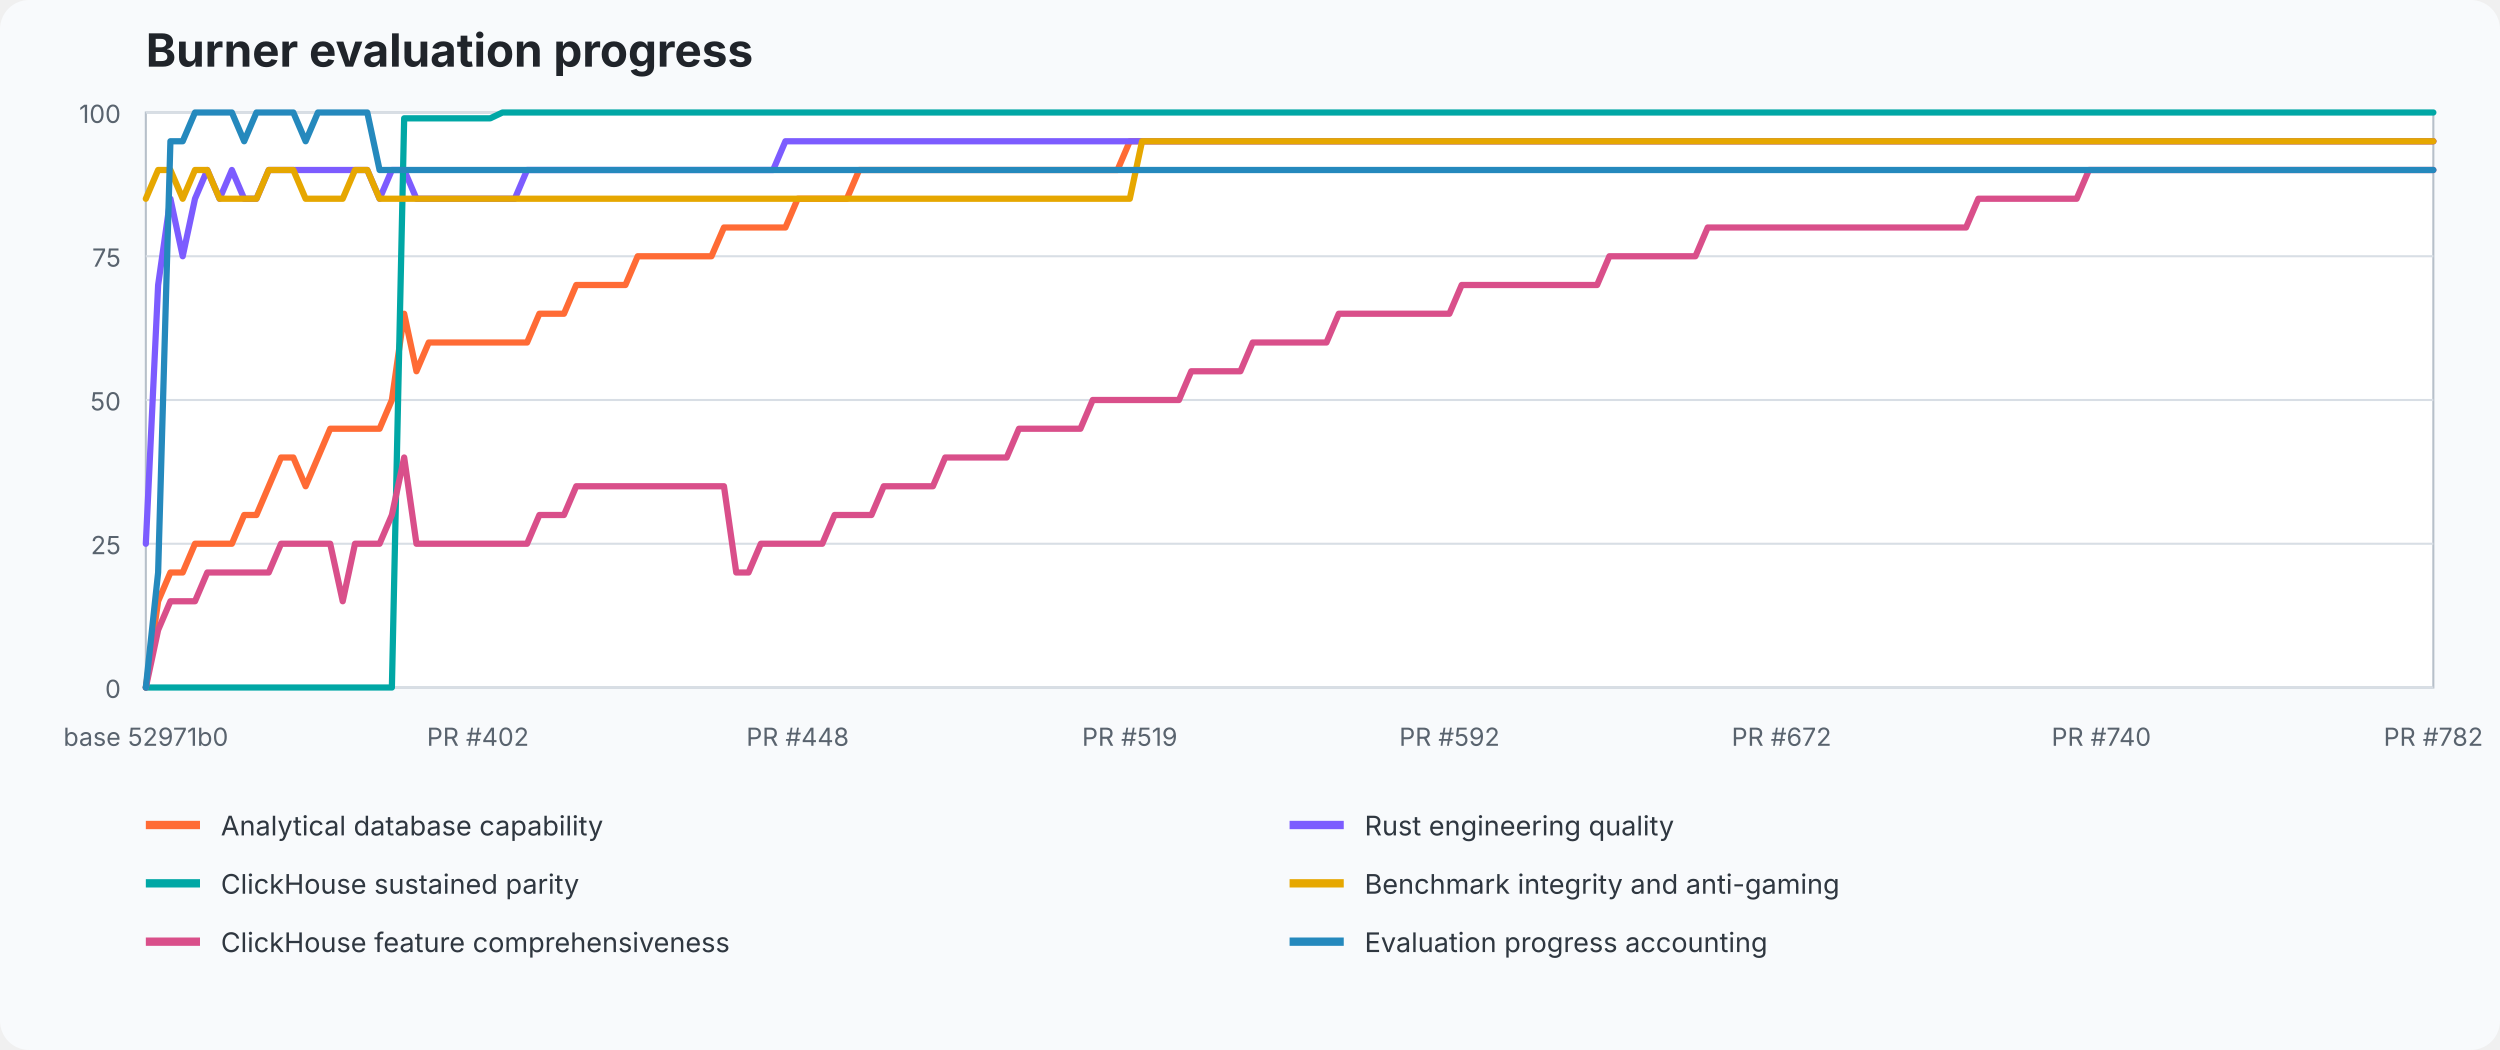
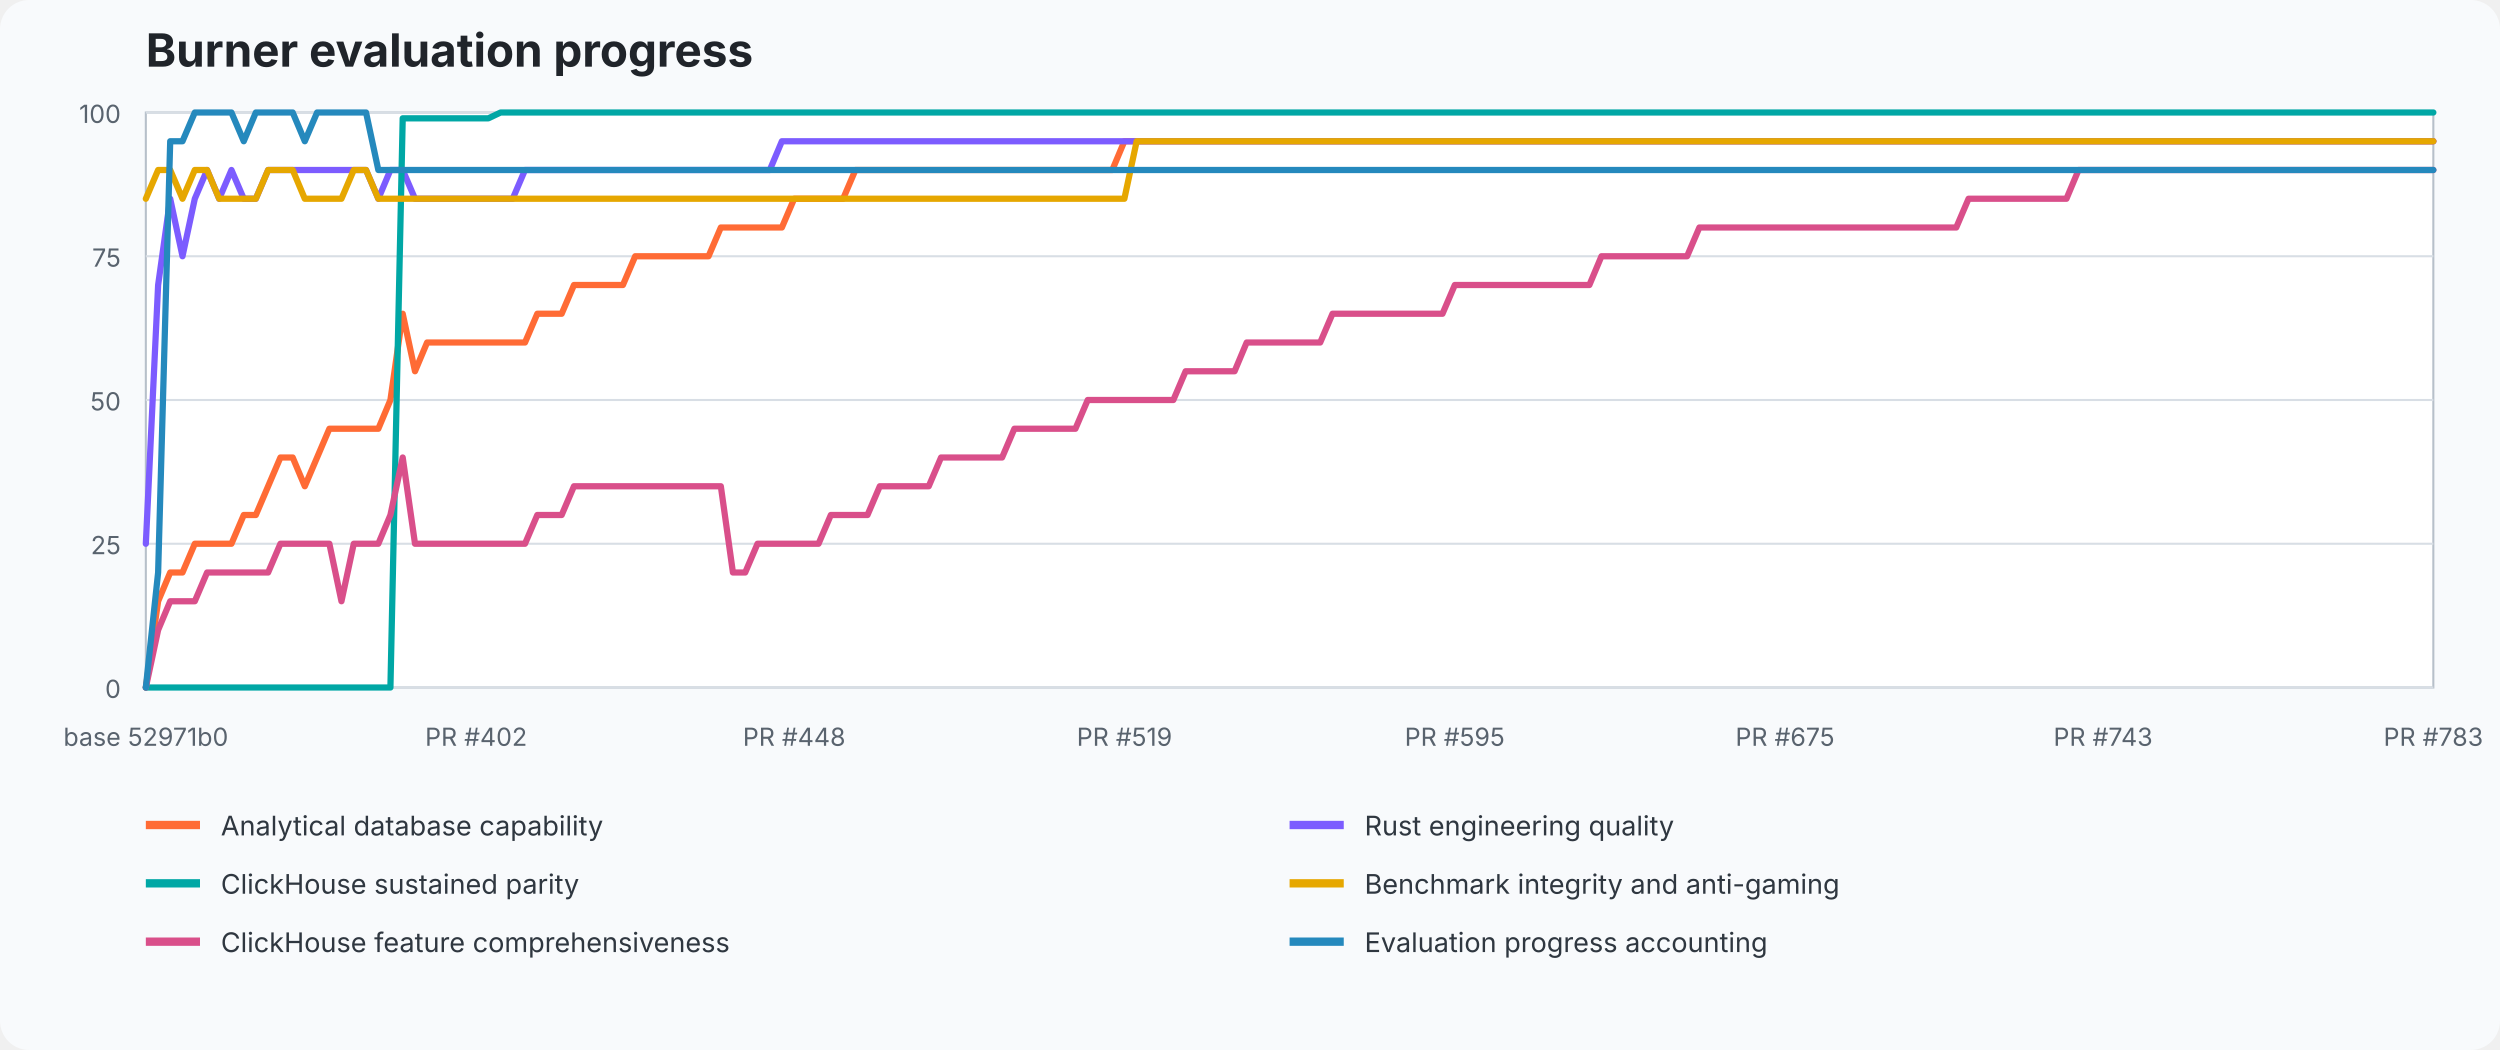
<svg xmlns="http://www.w3.org/2000/svg" width="1200" height="504" viewBox="0 0 1200 504" role="img" aria-labelledby="title desc">
  <style>text{font-family:ui-sans-serif,system-ui,-apple-system,BlinkMacSystemFont,"Segoe UI",sans-serif}.title{font-size:22px;font-weight:700;fill:#20242a}.axis{font-size:12px;fill:#59636e}.legend{font-size:13px;fill:#2f3740}.grid{stroke:#d8dee5;stroke-width:1}.plot{fill:#fff;stroke:#b7c0ca}</style>
  <rect width="100%" height="100%" fill="#f8fafc" rx="14" />
  <text x="70" y="32" class="title">Burner evaluation progress</text>
  <rect x="70" y="54" width="1098" height="276" class="plot" />
  <line x1="70" y1="330" x2="1168" y2="330" class="grid" />
  <text x="58" y="335" text-anchor="end" class="axis">0</text>
  <line x1="70" y1="261" x2="1168" y2="261" class="grid" />
  <text x="58" y="266" text-anchor="end" class="axis">25</text>
  <line x1="70" y1="192" x2="1168" y2="192" class="grid" />
  <text x="58" y="197" text-anchor="end" class="axis">50</text>
  <line x1="70" y1="123" x2="1168" y2="123" class="grid" />
  <text x="58" y="128" text-anchor="end" class="axis">75</text>
  <line x1="70" y1="54" x2="1168" y2="54" class="grid" />
  <text x="58" y="59" text-anchor="end" class="axis">100</text>
-   <polyline points="70.0,330.0 75.9,288.6 81.8,274.8 87.7,274.8 93.6,261.0 99.5,261.0 105.4,261.0 111.3,261.0 117.2,247.2 123.1,247.2 129.0,233.4 134.9,219.6 140.8,219.6 146.7,233.4 152.6,219.6 158.5,205.8 164.5,205.8 170.4,205.8 176.3,205.8 182.2,205.8 188.1,192.0 194.0,150.6 199.9,178.2 205.8,164.4 211.7,164.4 217.6,164.4 223.5,164.4 229.4,164.4 235.3,164.4 241.2,164.4 247.1,164.4 253.0,164.4 258.9,150.6 264.8,150.6 270.7,150.6 276.6,136.8 282.5,136.8 288.4,136.8 294.3,136.8 300.2,136.8 306.1,123.0 312.0,123.0 317.9,123.0 323.8,123.0 329.7,123.0 335.6,123.0 341.5,123.0 347.5,109.2 353.4,109.2 359.3,109.2 365.2,109.2 371.1,109.2 377.0,109.2 382.9,95.4 388.8,95.4 394.7,95.4 400.6,95.4 406.5,95.4 412.4,81.6 418.3,81.6 424.2,81.6 430.1,81.6 436.0,81.6 441.9,81.6 447.8,81.6 453.7,81.6 459.6,81.6 465.5,81.6 471.4,81.6 477.3,81.6 483.2,81.6 489.1,81.6 495.0,81.6 500.9,81.6 506.8,81.6 512.7,81.6 518.6,81.6 524.5,81.6 530.5,81.6 536.4,81.6 542.3,67.8 548.2,67.8 554.1,67.8 560.0,67.8 565.9,67.8 571.8,67.8 577.7,67.8 583.6,67.8 589.5,67.8 595.4,67.8 601.3,67.8 607.2,67.8 613.1,67.8 619.0,67.8 624.9,67.8 630.8,67.8 636.7,67.8 642.6,67.8 648.5,67.8 654.4,67.8 660.3,67.8 666.2,67.8 672.1,67.8 678.0,67.8 683.9,67.8 689.8,67.8 695.7,67.8 701.6,67.8 707.5,67.8 713.5,67.8 719.4,67.8 725.3,67.8 731.2,67.8 737.1,67.8 743.0,67.8 748.9,67.8 754.8,67.8 760.7,67.8 766.6,67.8 772.5,67.8 778.4,67.8 784.3,67.8 790.2,67.8 796.1,67.8 802.0,67.8 807.9,67.8 813.8,67.8 819.7,67.8 825.6,67.8 831.5,67.8 837.4,67.8 843.3,67.8 849.2,67.8 855.1,67.8 861.0,67.8 866.9,67.8 872.8,67.8 878.7,67.8 884.6,67.8 890.5,67.8 896.5,67.8 902.4,67.8 908.3,67.8 914.2,67.8 920.1,67.8 926.0,67.8 931.9,67.8 937.8,67.8 943.7,67.8 949.6,67.8 955.5,67.8 961.4,67.8 967.3,67.8 973.2,67.8 979.1,67.8 985.0,67.8 990.9,67.8 996.8,67.8 1002.7,67.8 1008.6,67.8 1014.5,67.8 1020.4,67.8 1026.3,67.8 1032.2,67.8 1038.1,67.8 1044.0,67.8 1049.9,67.8 1055.8,67.8 1061.7,67.8 1067.6,67.8 1073.5,67.8 1079.5,67.8 1085.4,67.8 1091.3,67.8 1097.2,67.8 1103.1,67.8 1109.0,67.8 1114.9,67.8 1120.8,67.8 1126.7,67.8 1132.6,67.8 1138.5,67.8 1144.4,67.8 1150.3,67.8 1156.2,67.8 1162.1,67.8 1168.0,67.8" fill="none" stroke="#ff6b35" stroke-width="3" stroke-linejoin="round" stroke-linecap="round" />
-   <polyline points="70.0,261.0 75.9,136.8 81.8,95.4 87.7,123.0 93.6,95.4 99.5,81.6 105.4,95.4 111.3,81.6 117.2,95.4 123.1,95.4 129.0,81.6 134.9,81.6 140.8,81.6 146.7,81.6 152.6,81.6 158.5,81.6 164.5,81.6 170.4,81.6 176.3,81.6 182.2,95.4 188.1,81.6 194.0,81.6 199.9,95.4 205.8,95.4 211.7,95.4 217.6,95.4 223.5,95.4 229.4,95.4 235.3,95.4 241.2,95.4 247.1,95.4 253.0,81.6 258.9,81.6 264.8,81.6 270.7,81.6 276.6,81.6 282.5,81.6 288.4,81.6 294.3,81.6 300.2,81.6 306.1,81.6 312.0,81.6 317.9,81.6 323.8,81.6 329.7,81.6 335.6,81.6 341.5,81.6 347.5,81.6 353.4,81.6 359.3,81.6 365.2,81.6 371.1,81.6 377.0,67.8 382.9,67.8 388.8,67.8 394.7,67.8 400.6,67.8 406.5,67.8 412.4,67.8 418.3,67.8 424.2,67.8 430.1,67.8 436.0,67.8 441.9,67.8 447.8,67.8 453.7,67.8 459.6,67.8 465.5,67.8 471.4,67.8 477.3,67.8 483.2,67.8 489.1,67.8 495.0,67.8 500.9,67.8 506.8,67.8 512.7,67.8 518.6,67.8 524.5,67.8 530.5,67.8 536.4,67.8 542.3,67.8 548.2,67.8 554.1,67.8 560.0,67.8 565.9,67.8 571.8,67.8 577.7,67.8 583.6,67.8 589.5,67.8 595.4,67.8 601.3,67.8 607.2,67.8 613.1,67.8 619.0,67.8 624.9,67.8 630.8,67.8 636.7,67.8 642.6,67.8 648.5,67.8 654.4,67.8 660.3,67.8 666.2,67.8 672.1,67.8 678.0,67.8 683.9,67.8 689.8,67.8 695.7,67.8 701.6,67.8 707.5,67.8 713.5,67.8 719.4,67.8 725.3,67.8 731.2,67.8 737.1,67.8 743.0,67.8 748.9,67.8 754.8,67.8 760.7,67.8 766.6,67.8 772.5,67.8 778.4,67.8 784.3,67.8 790.2,67.8 796.1,67.8 802.0,67.8 807.9,67.8 813.8,67.8 819.7,67.8 825.6,67.8 831.5,67.8 837.4,67.8 843.3,67.8 849.2,67.8 855.1,67.8 861.0,67.8 866.9,67.8 872.8,67.8 878.7,67.8 884.6,67.8 890.5,67.8 896.5,67.8 902.4,67.8 908.3,67.8 914.2,67.8 920.1,67.8 926.0,67.8 931.9,67.8 937.8,67.8 943.7,67.8 949.6,67.8 955.5,67.8 961.4,67.8 967.3,67.8 973.2,67.8 979.1,67.8 985.0,67.8 990.9,67.8 996.8,67.8 1002.7,67.8 1008.6,67.8 1014.5,67.8 1020.4,67.8 1026.3,67.8 1032.2,67.8 1038.1,67.8 1044.0,67.8 1049.9,67.8 1055.8,67.8 1061.7,67.8 1067.6,67.8 1073.5,67.8 1079.5,67.8 1085.4,67.8 1091.3,67.8 1097.2,67.8 1103.1,67.8 1109.0,67.8 1114.9,67.8 1120.8,67.8 1126.7,67.8 1132.6,67.8 1138.5,67.8 1144.4,67.8 1150.3,67.8 1156.2,67.8 1162.1,67.8 1168.0,67.8" fill="none" stroke="#7c5cff" stroke-width="3" stroke-linejoin="round" stroke-linecap="round" />
-   <polyline points="70.0,330.0 75.9,330.0 81.8,330.0 87.7,330.0 93.6,330.0 99.5,330.0 105.4,330.0 111.3,330.0 117.2,330.0 123.1,330.0 129.0,330.0 134.9,330.0 140.8,330.0 146.7,330.0 152.6,330.0 158.5,330.0 164.5,330.0 170.4,330.0 176.3,330.0 182.2,330.0 188.1,330.0 194.0,56.8 199.9,56.8 205.8,56.8 211.7,56.8 217.6,56.8 223.5,56.8 229.4,56.8 235.3,56.8 241.2,54.0 247.1,54.0 253.0,54.0 258.9,54.0 264.8,54.0 270.7,54.0 276.6,54.0 282.5,54.0 288.4,54.0 294.3,54.0 300.2,54.0 306.1,54.0 312.0,54.0 317.9,54.0 323.8,54.0 329.7,54.0 335.6,54.0 341.5,54.0 347.5,54.0 353.4,54.0 359.3,54.0 365.2,54.0 371.1,54.0 377.0,54.0 382.9,54.0 388.8,54.0 394.7,54.0 400.6,54.0 406.5,54.0 412.4,54.0 418.3,54.0 424.2,54.0 430.1,54.0 436.0,54.0 441.9,54.0 447.8,54.0 453.7,54.0 459.6,54.0 465.5,54.0 471.4,54.0 477.3,54.0 483.2,54.0 489.1,54.0 495.0,54.0 500.9,54.0 506.8,54.0 512.7,54.0 518.6,54.0 524.5,54.0 530.5,54.0 536.4,54.0 542.3,54.0 548.2,54.0 554.1,54.0 560.0,54.0 565.9,54.0 571.8,54.0 577.7,54.0 583.6,54.0 589.5,54.0 595.4,54.0 601.3,54.0 607.2,54.0 613.1,54.0 619.0,54.0 624.9,54.0 630.8,54.0 636.7,54.0 642.6,54.0 648.5,54.0 654.4,54.0 660.3,54.0 666.2,54.0 672.1,54.0 678.0,54.0 683.9,54.0 689.8,54.0 695.7,54.0 701.6,54.0 707.5,54.0 713.5,54.0 719.4,54.0 725.3,54.0 731.2,54.0 737.1,54.0 743.0,54.0 748.9,54.0 754.8,54.0 760.7,54.0 766.6,54.0 772.5,54.0 778.4,54.0 784.3,54.0 790.2,54.0 796.1,54.0 802.0,54.0 807.9,54.0 813.8,54.0 819.7,54.0 825.6,54.0 831.5,54.0 837.4,54.0 843.3,54.0 849.2,54.0 855.1,54.0 861.0,54.0 866.9,54.0 872.8,54.0 878.7,54.0 884.6,54.0 890.5,54.0 896.5,54.0 902.4,54.0 908.3,54.0 914.2,54.0 920.1,54.0 926.0,54.0 931.9,54.0 937.8,54.0 943.7,54.0 949.6,54.0 955.5,54.0 961.4,54.0 967.3,54.0 973.2,54.0 979.1,54.0 985.0,54.0 990.9,54.0 996.8,54.0 1002.7,54.0 1008.6,54.0 1014.5,54.0 1020.4,54.0 1026.3,54.0 1032.2,54.0 1038.1,54.0 1044.0,54.0 1049.9,54.0 1055.8,54.0 1061.7,54.0 1067.6,54.0 1073.5,54.0 1079.5,54.0 1085.4,54.0 1091.3,54.0 1097.2,54.0 1103.1,54.0 1109.0,54.0 1114.9,54.0 1120.8,54.0 1126.7,54.0 1132.6,54.0 1138.5,54.0 1144.4,54.0 1150.3,54.0 1156.2,54.0 1162.1,54.0 1168.0,54.0" fill="none" stroke="#00a7a5" stroke-width="3" stroke-linejoin="round" stroke-linecap="round" />
-   <polyline points="70.0,95.4 75.9,81.6 81.8,81.6 87.7,95.4 93.6,81.6 99.5,81.6 105.4,95.4 111.3,95.4 117.2,95.4 123.1,95.4 129.0,81.6 134.9,81.6 140.8,81.6 146.7,95.4 152.6,95.4 158.5,95.4 164.5,95.4 170.4,81.6 176.3,81.6 182.2,95.4 188.1,95.4 194.0,95.4 199.9,95.4 205.8,95.4 211.7,95.4 217.6,95.4 223.5,95.4 229.4,95.4 235.3,95.4 241.2,95.4 247.1,95.4 253.0,95.4 258.9,95.4 264.8,95.4 270.7,95.4 276.6,95.4 282.5,95.4 288.4,95.4 294.3,95.4 300.2,95.4 306.1,95.4 312.0,95.4 317.9,95.4 323.8,95.4 329.7,95.4 335.6,95.4 341.5,95.4 347.5,95.4 353.4,95.4 359.3,95.4 365.2,95.4 371.1,95.4 377.0,95.4 382.9,95.4 388.8,95.4 394.7,95.4 400.6,95.4 406.5,95.4 412.4,95.4 418.3,95.4 424.2,95.4 430.1,95.4 436.0,95.4 441.9,95.4 447.8,95.4 453.7,95.4 459.6,95.4 465.5,95.4 471.4,95.4 477.3,95.4 483.2,95.4 489.1,95.4 495.0,95.4 500.9,95.4 506.8,95.4 512.7,95.4 518.6,95.4 524.5,95.4 530.5,95.4 536.4,95.4 542.3,95.4 548.2,67.8 554.1,67.8 560.0,67.8 565.9,67.8 571.8,67.8 577.7,67.8 583.6,67.8 589.5,67.8 595.4,67.8 601.3,67.8 607.2,67.8 613.1,67.8 619.0,67.8 624.9,67.8 630.8,67.8 636.7,67.8 642.6,67.8 648.5,67.8 654.4,67.8 660.3,67.8 666.2,67.8 672.1,67.8 678.0,67.8 683.9,67.8 689.8,67.8 695.7,67.8 701.6,67.8 707.5,67.8 713.5,67.8 719.4,67.8 725.3,67.8 731.2,67.8 737.1,67.8 743.0,67.8 748.9,67.8 754.8,67.8 760.7,67.8 766.6,67.8 772.5,67.8 778.4,67.8 784.3,67.8 790.2,67.8 796.1,67.8 802.0,67.8 807.9,67.8 813.8,67.8 819.7,67.8 825.6,67.8 831.5,67.8 837.4,67.8 843.3,67.8 849.2,67.8 855.1,67.8 861.0,67.8 866.9,67.8 872.8,67.8 878.7,67.8 884.6,67.8 890.5,67.8 896.5,67.8 902.4,67.8 908.3,67.8 914.2,67.8 920.1,67.8 926.0,67.8 931.9,67.8 937.8,67.8 943.7,67.8 949.6,67.8 955.5,67.8 961.4,67.8 967.3,67.8 973.2,67.8 979.1,67.8 985.0,67.8 990.9,67.8 996.8,67.8 1002.7,67.8 1008.6,67.8 1014.5,67.8 1020.4,67.8 1026.3,67.8 1032.2,67.8 1038.1,67.8 1044.0,67.8 1049.9,67.8 1055.8,67.8 1061.7,67.8 1067.6,67.8 1073.5,67.8 1079.5,67.8 1085.4,67.8 1091.3,67.8 1097.2,67.8 1103.1,67.8 1109.0,67.8 1114.9,67.8 1120.8,67.8 1126.7,67.8 1132.6,67.8 1138.5,67.8 1144.4,67.8 1150.3,67.8 1156.2,67.8 1162.1,67.8 1168.0,67.8" fill="none" stroke="#e6a700" stroke-width="3" stroke-linejoin="round" stroke-linecap="round" />
-   <polyline points="70.0,330.0 75.9,302.4 81.8,288.6 87.7,288.6 93.6,288.6 99.5,274.8 105.4,274.8 111.3,274.8 117.2,274.8 123.1,274.8 129.0,274.8 134.9,261.0 140.8,261.0 146.7,261.0 152.6,261.0 158.5,261.0 164.5,288.6 170.4,261.0 176.3,261.0 182.2,261.0 188.1,247.2 194.0,219.6 199.9,261.0 205.8,261.0 211.7,261.0 217.6,261.0 223.5,261.0 229.4,261.0 235.3,261.0 241.2,261.0 247.1,261.0 253.0,261.0 258.9,247.2 264.8,247.2 270.7,247.2 276.6,233.4 282.5,233.4 288.4,233.4 294.3,233.4 300.2,233.4 306.1,233.4 312.0,233.4 317.9,233.4 323.8,233.4 329.7,233.4 335.6,233.4 341.5,233.4 347.5,233.4 353.4,274.8 359.3,274.8 365.2,261.0 371.1,261.0 377.0,261.0 382.9,261.0 388.8,261.0 394.7,261.0 400.6,247.2 406.5,247.2 412.4,247.2 418.3,247.2 424.2,233.4 430.1,233.4 436.0,233.4 441.9,233.4 447.8,233.4 453.7,219.6 459.6,219.6 465.5,219.6 471.4,219.6 477.3,219.6 483.2,219.6 489.1,205.8 495.0,205.8 500.9,205.8 506.8,205.8 512.7,205.8 518.6,205.8 524.5,192.0 530.5,192.0 536.4,192.0 542.3,192.0 548.2,192.0 554.1,192.0 560.0,192.0 565.9,192.0 571.8,178.2 577.7,178.2 583.6,178.2 589.5,178.2 595.4,178.2 601.3,164.4 607.2,164.4 613.1,164.4 619.0,164.4 624.9,164.4 630.8,164.4 636.7,164.4 642.6,150.6 648.5,150.6 654.4,150.6 660.3,150.6 666.2,150.6 672.1,150.6 678.0,150.6 683.9,150.6 689.8,150.6 695.7,150.6 701.6,136.8 707.5,136.8 713.5,136.8 719.4,136.8 725.3,136.8 731.2,136.8 737.1,136.8 743.0,136.8 748.9,136.8 754.8,136.8 760.7,136.8 766.6,136.8 772.5,123.0 778.4,123.0 784.3,123.0 790.2,123.0 796.1,123.0 802.0,123.0 807.9,123.0 813.8,123.0 819.7,109.2 825.6,109.2 831.5,109.2 837.4,109.2 843.3,109.2 849.2,109.2 855.1,109.2 861.0,109.2 866.9,109.2 872.8,109.2 878.7,109.2 884.6,109.2 890.5,109.2 896.5,109.2 902.4,109.2 908.3,109.2 914.2,109.2 920.1,109.2 926.0,109.2 931.9,109.2 937.8,109.2 943.7,109.2 949.6,95.4 955.5,95.4 961.4,95.4 967.3,95.4 973.2,95.4 979.1,95.4 985.0,95.4 990.9,95.4 996.8,95.4 1002.7,81.6 1008.6,81.6 1014.5,81.6 1020.4,81.6 1026.3,81.6 1032.2,81.6 1038.1,81.6 1044.0,81.6 1049.9,81.6 1055.8,81.6 1061.7,81.6 1067.6,81.6 1073.5,81.6 1079.5,81.6 1085.4,81.6 1091.3,81.6 1097.2,81.6 1103.1,81.6 1109.0,81.6 1114.9,81.6 1120.8,81.6 1126.7,81.6 1132.6,81.6 1138.5,81.6 1144.4,81.6 1150.3,81.6 1156.2,81.6 1162.1,81.6 1168.0,81.6" fill="none" stroke="#d94f8a" stroke-width="3" stroke-linejoin="round" stroke-linecap="round" />
-   <polyline points="70.0,330.0 75.9,274.8 81.8,67.8 87.7,67.8 93.6,54.0 99.5,54.0 105.4,54.0 111.3,54.0 117.2,67.8 123.1,54.0 129.0,54.0 134.9,54.0 140.8,54.0 146.7,67.8 152.6,54.0 158.5,54.0 164.5,54.0 170.4,54.0 176.3,54.0 182.2,81.6 188.1,81.6 194.0,81.6 199.9,81.6 205.8,81.6 211.7,81.6 217.6,81.6 223.5,81.6 229.4,81.6 235.3,81.6 241.2,81.6 247.1,81.6 253.0,81.6 258.9,81.6 264.8,81.6 270.7,81.6 276.6,81.6 282.5,81.6 288.4,81.6 294.3,81.6 300.2,81.6 306.1,81.6 312.0,81.6 317.9,81.6 323.8,81.6 329.7,81.6 335.6,81.6 341.5,81.6 347.5,81.6 353.4,81.6 359.3,81.6 365.2,81.6 371.1,81.6 377.0,81.6 382.9,81.6 388.8,81.6 394.7,81.6 400.6,81.6 406.5,81.6 412.4,81.6 418.3,81.6 424.2,81.6 430.1,81.6 436.0,81.6 441.9,81.6 447.8,81.6 453.7,81.6 459.6,81.6 465.5,81.6 471.4,81.6 477.3,81.6 483.2,81.6 489.1,81.6 495.0,81.6 500.9,81.6 506.8,81.6 512.7,81.6 518.6,81.6 524.5,81.6 530.5,81.6 536.4,81.6 542.3,81.6 548.2,81.6 554.1,81.6 560.0,81.6 565.9,81.6 571.8,81.6 577.7,81.6 583.6,81.6 589.5,81.6 595.4,81.6 601.3,81.6 607.2,81.6 613.1,81.6 619.0,81.6 624.9,81.6 630.8,81.6 636.7,81.6 642.6,81.6 648.5,81.6 654.4,81.6 660.3,81.6 666.2,81.6 672.1,81.6 678.0,81.6 683.9,81.6 689.8,81.6 695.7,81.6 701.6,81.6 707.5,81.6 713.5,81.6 719.4,81.6 725.3,81.6 731.2,81.6 737.1,81.6 743.0,81.6 748.9,81.6 754.8,81.6 760.7,81.6 766.6,81.6 772.5,81.6 778.4,81.6 784.3,81.6 790.2,81.6 796.1,81.6 802.0,81.6 807.9,81.6 813.8,81.6 819.7,81.6 825.6,81.6 831.5,81.6 837.4,81.6 843.3,81.6 849.2,81.6 855.1,81.6 861.0,81.6 866.9,81.6 872.8,81.6 878.7,81.6 884.6,81.6 890.5,81.6 896.5,81.6 902.4,81.6 908.3,81.6 914.2,81.6 920.1,81.6 926.0,81.6 931.9,81.6 937.8,81.6 943.7,81.6 949.6,81.6 955.5,81.6 961.4,81.6 967.3,81.6 973.2,81.6 979.1,81.6 985.0,81.6 990.9,81.6 996.8,81.6 1002.7,81.6 1008.6,81.6 1014.5,81.6 1020.4,81.6 1026.3,81.6 1032.2,81.6 1038.1,81.6 1044.0,81.6 1049.9,81.6 1055.8,81.6 1061.7,81.6 1067.6,81.6 1073.5,81.6 1079.5,81.6 1085.4,81.6 1091.3,81.6 1097.2,81.6 1103.1,81.6 1109.0,81.6 1114.9,81.6 1120.8,81.6 1126.7,81.6 1132.6,81.6 1138.5,81.6 1144.4,81.6 1150.3,81.6 1156.2,81.6 1162.1,81.6 1168.0,81.6" fill="none" stroke="#2589bd" stroke-width="3" stroke-linejoin="round" stroke-linecap="round" />
+   <polyline points="70.0,330.0 75.9,288.6 81.7,274.8 87.6,274.8 93.5,261.0 99.4,261.0 105.2,261.0 111.1,261.0 117.0,247.2 122.8,247.2 128.7,233.4 134.6,219.6 140.5,219.6 146.3,233.4 152.2,219.6 158.1,205.8 163.9,205.8 169.8,205.8 175.7,205.8 181.6,205.8 187.4,192.0 193.3,150.6 199.2,178.2 205.0,164.4 210.9,164.4 216.8,164.4 222.7,164.4 228.5,164.4 234.4,164.4 240.3,164.4 246.1,164.4 252.0,164.4 257.9,150.6 263.8,150.6 269.6,150.6 275.5,136.8 281.4,136.8 287.3,136.8 293.1,136.8 299.0,136.8 304.9,123.0 310.7,123.0 316.6,123.0 322.5,123.0 328.4,123.0 334.2,123.0 340.1,123.0 346.0,109.2 351.8,109.2 357.7,109.2 363.6,109.2 369.5,109.2 375.3,109.2 381.2,95.4 387.1,95.4 392.9,95.4 398.8,95.4 404.7,95.4 410.6,81.6 416.4,81.6 422.3,81.6 428.2,81.6 434.0,81.6 439.9,81.6 445.8,81.6 451.7,81.6 457.5,81.6 463.4,81.6 469.3,81.6 475.1,81.6 481.0,81.6 486.9,81.6 492.8,81.6 498.6,81.6 504.5,81.6 510.4,81.6 516.2,81.6 522.1,81.6 528.0,81.6 533.9,81.6 539.7,67.8 545.6,67.8 551.5,67.8 557.3,67.8 563.2,67.8 569.1,67.8 575.0,67.8 580.8,67.8 586.7,67.8 592.6,67.8 598.4,67.8 604.3,67.8 610.2,67.8 616.1,67.8 621.9,67.8 627.8,67.8 633.7,67.8 639.6,67.8 645.4,67.8 651.3,67.8 657.2,67.8 663.0,67.8 668.9,67.8 674.8,67.8 680.7,67.8 686.5,67.8 692.4,67.8 698.3,67.8 704.1,67.8 710.0,67.8 715.9,67.8 721.8,67.8 727.6,67.8 733.5,67.8 739.4,67.8 745.2,67.8 751.1,67.8 757.0,67.8 762.9,67.8 768.7,67.8 774.6,67.8 780.5,67.8 786.3,67.8 792.2,67.8 798.1,67.8 804.0,67.8 809.8,67.8 815.7,67.8 821.6,67.8 827.4,67.8 833.3,67.8 839.2,67.8 845.1,67.8 850.9,67.8 856.8,67.8 862.7,67.8 868.5,67.8 874.4,67.8 880.3,67.8 886.2,67.8 892.0,67.8 897.9,67.8 903.8,67.8 909.6,67.8 915.5,67.8 921.4,67.8 927.3,67.8 933.1,67.8 939.0,67.8 944.9,67.8 950.7,67.8 956.6,67.8 962.5,67.8 968.4,67.8 974.2,67.8 980.1,67.8 986.0,67.8 991.9,67.8 997.7,67.8 1003.6,67.8 1009.5,67.8 1015.3,67.8 1021.2,67.8 1027.1,67.8 1033.0,67.8 1038.8,67.8 1044.7,67.8 1050.6,67.8 1056.4,67.8 1062.3,67.8 1068.2,67.8 1074.1,67.8 1079.9,67.8 1085.8,67.8 1091.7,67.8 1097.5,67.8 1103.4,67.8 1109.3,67.8 1115.2,67.8 1121.0,67.8 1126.9,67.8 1132.8,67.8 1138.6,67.8 1144.5,67.8 1150.4,67.8 1156.3,67.8 1162.1,67.8 1168.0,67.8" fill="none" stroke="#ff6b35" stroke-width="3" stroke-linejoin="round" stroke-linecap="round" />
+   <polyline points="70.0,261.0 75.9,136.8 81.7,95.4 87.6,123.0 93.5,95.4 99.4,81.6 105.2,95.4 111.1,81.6 117.0,95.4 122.8,95.4 128.7,81.6 134.6,81.6 140.5,81.6 146.3,81.6 152.2,81.6 158.1,81.6 163.9,81.6 169.8,81.6 175.7,81.6 181.6,95.4 187.4,81.6 193.3,81.6 199.2,95.4 205.0,95.4 210.9,95.4 216.8,95.4 222.7,95.4 228.5,95.4 234.4,95.4 240.3,95.4 246.1,95.4 252.0,81.6 257.9,81.6 263.8,81.6 269.6,81.6 275.5,81.6 281.4,81.6 287.3,81.6 293.1,81.6 299.0,81.6 304.9,81.6 310.7,81.6 316.6,81.6 322.5,81.6 328.4,81.6 334.2,81.6 340.1,81.6 346.0,81.6 351.8,81.6 357.7,81.6 363.6,81.6 369.5,81.6 375.3,67.8 381.2,67.8 387.1,67.8 392.9,67.8 398.8,67.8 404.7,67.8 410.6,67.8 416.4,67.8 422.3,67.8 428.2,67.8 434.0,67.8 439.9,67.8 445.8,67.8 451.7,67.8 457.5,67.8 463.4,67.8 469.3,67.8 475.1,67.8 481.0,67.8 486.9,67.8 492.8,67.8 498.6,67.8 504.5,67.8 510.4,67.8 516.2,67.8 522.1,67.8 528.0,67.8 533.9,67.8 539.7,67.8 545.6,67.8 551.5,67.8 557.3,67.8 563.2,67.8 569.1,67.8 575.0,67.8 580.8,67.8 586.7,67.8 592.6,67.8 598.4,67.8 604.3,67.8 610.2,67.8 616.1,67.8 621.9,67.8 627.8,67.8 633.7,67.8 639.6,67.8 645.4,67.8 651.3,67.8 657.2,67.8 663.0,67.8 668.9,67.8 674.8,67.8 680.7,67.8 686.5,67.8 692.4,67.8 698.3,67.8 704.1,67.8 710.0,67.8 715.9,67.8 721.8,67.8 727.6,67.8 733.5,67.8 739.4,67.8 745.2,67.8 751.1,67.8 757.0,67.8 762.9,67.8 768.7,67.8 774.6,67.8 780.5,67.8 786.3,67.8 792.2,67.8 798.1,67.8 804.0,67.8 809.8,67.8 815.7,67.8 821.6,67.8 827.4,67.8 833.3,67.8 839.2,67.8 845.1,67.8 850.9,67.8 856.8,67.8 862.7,67.8 868.5,67.8 874.4,67.8 880.3,67.8 886.2,67.8 892.0,67.8 897.9,67.8 903.8,67.8 909.6,67.8 915.5,67.8 921.4,67.8 927.3,67.8 933.1,67.8 939.0,67.8 944.9,67.8 950.7,67.8 956.6,67.8 962.5,67.8 968.4,67.8 974.2,67.8 980.1,67.8 986.0,67.8 991.9,67.8 997.7,67.8 1003.6,67.8 1009.5,67.8 1015.3,67.8 1021.2,67.8 1027.1,67.8 1033.0,67.8 1038.8,67.8 1044.7,67.8 1050.6,67.8 1056.4,67.8 1062.3,67.8 1068.2,67.8 1074.1,67.8 1079.9,67.8 1085.8,67.8 1091.7,67.8 1097.5,67.8 1103.4,67.8 1109.3,67.8 1115.2,67.8 1121.0,67.8 1126.9,67.8 1132.8,67.8 1138.6,67.8 1144.5,67.8 1150.4,67.8 1156.3,67.8 1162.1,67.8 1168.0,67.8" fill="none" stroke="#7c5cff" stroke-width="3" stroke-linejoin="round" stroke-linecap="round" />
+   <polyline points="70.0,330.0 75.9,330.0 81.7,330.0 87.6,330.0 93.5,330.0 99.4,330.0 105.2,330.0 111.1,330.0 117.0,330.0 122.8,330.0 128.7,330.0 134.6,330.0 140.5,330.0 146.3,330.0 152.2,330.0 158.1,330.0 163.9,330.0 169.8,330.0 175.7,330.0 181.6,330.0 187.4,330.0 193.3,56.8 199.2,56.8 205.0,56.8 210.9,56.8 216.8,56.8 222.7,56.8 228.5,56.8 234.4,56.8 240.3,54.0 246.1,54.0 252.0,54.0 257.9,54.0 263.8,54.0 269.6,54.0 275.5,54.0 281.4,54.0 287.3,54.0 293.1,54.0 299.0,54.0 304.9,54.0 310.7,54.0 316.6,54.0 322.5,54.0 328.4,54.0 334.2,54.0 340.1,54.0 346.0,54.0 351.8,54.0 357.7,54.0 363.6,54.0 369.5,54.0 375.3,54.0 381.2,54.0 387.1,54.0 392.9,54.0 398.8,54.0 404.7,54.0 410.6,54.0 416.4,54.0 422.3,54.0 428.2,54.0 434.0,54.0 439.9,54.0 445.8,54.0 451.7,54.0 457.5,54.0 463.4,54.0 469.3,54.0 475.1,54.0 481.0,54.0 486.9,54.0 492.8,54.0 498.6,54.0 504.5,54.0 510.4,54.0 516.2,54.0 522.1,54.0 528.0,54.0 533.9,54.0 539.7,54.0 545.6,54.0 551.5,54.0 557.3,54.0 563.2,54.0 569.1,54.0 575.0,54.0 580.8,54.0 586.7,54.0 592.6,54.0 598.4,54.0 604.3,54.0 610.2,54.0 616.1,54.0 621.9,54.0 627.8,54.0 633.7,54.0 639.6,54.0 645.4,54.0 651.3,54.0 657.2,54.0 663.0,54.0 668.9,54.0 674.8,54.0 680.7,54.0 686.5,54.0 692.4,54.0 698.3,54.0 704.1,54.0 710.0,54.0 715.9,54.0 721.8,54.0 727.6,54.0 733.5,54.0 739.4,54.0 745.2,54.0 751.1,54.0 757.0,54.0 762.9,54.0 768.7,54.0 774.6,54.0 780.5,54.0 786.3,54.0 792.2,54.0 798.1,54.0 804.0,54.0 809.8,54.0 815.7,54.0 821.6,54.0 827.4,54.0 833.3,54.0 839.2,54.0 845.1,54.0 850.9,54.0 856.8,54.0 862.7,54.0 868.5,54.0 874.4,54.0 880.3,54.0 886.2,54.0 892.0,54.0 897.9,54.0 903.8,54.0 909.6,54.0 915.5,54.0 921.4,54.0 927.3,54.0 933.1,54.0 939.0,54.0 944.9,54.0 950.7,54.0 956.6,54.0 962.5,54.0 968.4,54.0 974.2,54.0 980.1,54.0 986.0,54.0 991.9,54.0 997.7,54.0 1003.6,54.0 1009.5,54.0 1015.3,54.0 1021.2,54.0 1027.1,54.0 1033.0,54.0 1038.8,54.0 1044.7,54.0 1050.6,54.0 1056.4,54.0 1062.3,54.0 1068.2,54.0 1074.1,54.0 1079.9,54.0 1085.8,54.0 1091.7,54.0 1097.5,54.0 1103.4,54.0 1109.3,54.0 1115.2,54.0 1121.0,54.0 1126.9,54.0 1132.8,54.0 1138.6,54.0 1144.5,54.0 1150.4,54.0 1156.3,54.0 1162.1,54.0 1168.0,54.0" fill="none" stroke="#00a7a5" stroke-width="3" stroke-linejoin="round" stroke-linecap="round" />
+   <polyline points="70.0,95.4 75.9,81.6 81.7,81.6 87.6,95.4 93.5,81.6 99.4,81.6 105.2,95.4 111.1,95.4 117.0,95.4 122.8,95.4 128.7,81.6 134.6,81.6 140.5,81.6 146.3,95.4 152.2,95.4 158.1,95.4 163.9,95.4 169.8,81.6 175.7,81.6 181.6,95.4 187.4,95.4 193.3,95.4 199.2,95.4 205.0,95.4 210.9,95.4 216.8,95.4 222.7,95.4 228.5,95.4 234.4,95.4 240.3,95.4 246.1,95.4 252.0,95.4 257.9,95.4 263.8,95.4 269.6,95.4 275.5,95.4 281.4,95.4 287.3,95.4 293.1,95.4 299.0,95.4 304.9,95.4 310.7,95.4 316.6,95.4 322.5,95.4 328.4,95.4 334.2,95.4 340.1,95.4 346.0,95.4 351.8,95.4 357.7,95.4 363.6,95.4 369.5,95.4 375.3,95.4 381.2,95.4 387.1,95.4 392.9,95.4 398.8,95.4 404.7,95.4 410.6,95.4 416.4,95.4 422.3,95.4 428.2,95.4 434.0,95.4 439.9,95.4 445.8,95.4 451.7,95.4 457.5,95.4 463.4,95.4 469.3,95.4 475.1,95.4 481.0,95.4 486.9,95.4 492.8,95.4 498.6,95.4 504.5,95.4 510.4,95.4 516.2,95.4 522.1,95.4 528.0,95.4 533.9,95.4 539.7,95.4 545.6,67.8 551.5,67.8 557.3,67.8 563.2,67.8 569.1,67.8 575.0,67.8 580.8,67.8 586.7,67.8 592.6,67.8 598.4,67.8 604.3,67.8 610.2,67.8 616.1,67.8 621.9,67.8 627.8,67.8 633.7,67.8 639.6,67.8 645.4,67.8 651.3,67.8 657.2,67.8 663.0,67.8 668.9,67.8 674.8,67.8 680.7,67.8 686.5,67.8 692.4,67.8 698.3,67.8 704.1,67.8 710.0,67.8 715.9,67.8 721.8,67.8 727.6,67.8 733.5,67.8 739.4,67.8 745.2,67.8 751.1,67.8 757.0,67.8 762.9,67.8 768.7,67.8 774.6,67.8 780.5,67.8 786.3,67.8 792.2,67.8 798.1,67.8 804.0,67.8 809.8,67.8 815.7,67.8 821.6,67.8 827.4,67.8 833.3,67.8 839.2,67.8 845.1,67.8 850.9,67.8 856.8,67.8 862.7,67.8 868.5,67.8 874.4,67.8 880.3,67.8 886.2,67.8 892.0,67.8 897.9,67.8 903.8,67.8 909.6,67.8 915.5,67.8 921.4,67.8 927.3,67.8 933.1,67.8 939.0,67.8 944.9,67.8 950.7,67.8 956.6,67.8 962.5,67.8 968.4,67.8 974.2,67.8 980.1,67.8 986.0,67.8 991.9,67.8 997.7,67.8 1003.6,67.8 1009.5,67.8 1015.3,67.8 1021.2,67.8 1027.1,67.8 1033.0,67.8 1038.8,67.8 1044.7,67.8 1050.6,67.8 1056.4,67.8 1062.3,67.8 1068.2,67.8 1074.1,67.8 1079.9,67.8 1085.8,67.8 1091.7,67.8 1097.5,67.8 1103.4,67.8 1109.3,67.8 1115.2,67.8 1121.0,67.8 1126.9,67.8 1132.8,67.8 1138.6,67.8 1144.5,67.8 1150.4,67.8 1156.3,67.8 1162.1,67.8 1168.0,67.8" fill="none" stroke="#e6a700" stroke-width="3" stroke-linejoin="round" stroke-linecap="round" />
+   <polyline points="70.0,330.0 75.9,302.4 81.7,288.6 87.6,288.6 93.5,288.6 99.4,274.8 105.2,274.8 111.1,274.8 117.0,274.8 122.8,274.8 128.7,274.8 134.6,261.0 140.5,261.0 146.3,261.0 152.2,261.0 158.1,261.0 163.9,288.6 169.8,261.0 175.7,261.0 181.6,261.0 187.4,247.2 193.3,219.6 199.2,261.0 205.0,261.0 210.9,261.0 216.8,261.0 222.7,261.0 228.5,261.0 234.4,261.0 240.3,261.0 246.1,261.0 252.0,261.0 257.9,247.2 263.8,247.2 269.6,247.2 275.5,233.4 281.4,233.4 287.3,233.4 293.1,233.4 299.0,233.4 304.9,233.4 310.7,233.4 316.6,233.4 322.5,233.4 328.4,233.4 334.2,233.4 340.1,233.4 346.0,233.4 351.8,274.8 357.7,274.8 363.6,261.0 369.5,261.0 375.3,261.0 381.2,261.0 387.1,261.0 392.9,261.0 398.8,247.2 404.7,247.2 410.6,247.2 416.4,247.2 422.3,233.4 428.2,233.4 434.0,233.4 439.9,233.4 445.8,233.4 451.7,219.6 457.5,219.6 463.4,219.6 469.3,219.6 475.1,219.6 481.0,219.6 486.9,205.8 492.8,205.8 498.6,205.8 504.5,205.8 510.4,205.8 516.2,205.8 522.1,192.0 528.0,192.0 533.9,192.0 539.7,192.0 545.6,192.0 551.5,192.0 557.3,192.0 563.2,192.0 569.1,178.2 575.0,178.2 580.8,178.2 586.7,178.2 592.6,178.2 598.4,164.4 604.3,164.4 610.2,164.4 616.1,164.4 621.9,164.4 627.8,164.4 633.7,164.4 639.6,150.6 645.4,150.6 651.3,150.6 657.2,150.6 663.0,150.6 668.9,150.6 674.8,150.6 680.7,150.6 686.5,150.6 692.4,150.6 698.3,136.8 704.1,136.8 710.0,136.8 715.9,136.8 721.8,136.8 727.6,136.8 733.5,136.8 739.4,136.8 745.2,136.8 751.1,136.8 757.0,136.8 762.9,136.8 768.7,123.0 774.6,123.0 780.5,123.0 786.3,123.0 792.2,123.0 798.1,123.0 804.0,123.0 809.8,123.0 815.7,109.2 821.6,109.2 827.4,109.2 833.3,109.2 839.2,109.2 845.1,109.2 850.9,109.2 856.8,109.2 862.7,109.2 868.5,109.2 874.4,109.2 880.3,109.2 886.2,109.2 892.0,109.2 897.9,109.2 903.8,109.2 909.6,109.2 915.5,109.2 921.4,109.2 927.3,109.2 933.1,109.2 939.0,109.2 944.9,95.4 950.7,95.4 956.6,95.4 962.5,95.4 968.4,95.4 974.2,95.4 980.1,95.4 986.0,95.4 991.9,95.4 997.7,81.6 1003.6,81.6 1009.5,81.6 1015.3,81.6 1021.2,81.6 1027.1,81.6 1033.0,81.6 1038.8,81.6 1044.7,81.6 1050.6,81.6 1056.4,81.6 1062.3,81.6 1068.2,81.6 1074.1,81.6 1079.9,81.6 1085.8,81.6 1091.7,81.6 1097.5,81.6 1103.4,81.6 1109.3,81.6 1115.2,81.6 1121.0,81.6 1126.9,81.6 1132.8,81.6 1138.6,81.6 1144.5,81.6 1150.4,81.6 1156.3,81.6 1162.1,81.6 1168.0,81.6" fill="none" stroke="#d94f8a" stroke-width="3" stroke-linejoin="round" stroke-linecap="round" />
+   <polyline points="70.0,330.0 75.9,274.8 81.7,67.8 87.6,67.8 93.5,54.0 99.4,54.0 105.2,54.0 111.1,54.0 117.0,67.8 122.8,54.0 128.7,54.0 134.6,54.0 140.5,54.0 146.3,67.8 152.2,54.0 158.1,54.0 163.9,54.0 169.8,54.0 175.7,54.0 181.6,81.6 187.4,81.6 193.3,81.6 199.2,81.6 205.0,81.6 210.9,81.6 216.8,81.6 222.7,81.6 228.5,81.6 234.4,81.6 240.3,81.6 246.1,81.6 252.0,81.6 257.9,81.6 263.8,81.6 269.6,81.6 275.5,81.6 281.4,81.6 287.3,81.6 293.1,81.6 299.0,81.6 304.9,81.6 310.7,81.6 316.6,81.6 322.5,81.6 328.4,81.6 334.2,81.6 340.1,81.6 346.0,81.6 351.8,81.6 357.7,81.6 363.6,81.6 369.5,81.6 375.3,81.6 381.2,81.6 387.1,81.6 392.9,81.6 398.8,81.6 404.7,81.6 410.6,81.6 416.4,81.6 422.3,81.6 428.2,81.6 434.0,81.6 439.9,81.6 445.8,81.6 451.7,81.6 457.5,81.6 463.4,81.6 469.3,81.6 475.1,81.6 481.0,81.6 486.9,81.6 492.8,81.6 498.6,81.6 504.5,81.6 510.4,81.6 516.2,81.6 522.1,81.6 528.0,81.6 533.9,81.6 539.7,81.6 545.6,81.6 551.5,81.6 557.3,81.6 563.2,81.6 569.1,81.6 575.0,81.6 580.8,81.6 586.7,81.6 592.6,81.6 598.4,81.6 604.3,81.6 610.2,81.6 616.1,81.6 621.9,81.6 627.8,81.6 633.7,81.6 639.6,81.6 645.4,81.6 651.3,81.6 657.2,81.6 663.0,81.6 668.9,81.6 674.8,81.6 680.7,81.6 686.5,81.6 692.4,81.6 698.3,81.6 704.1,81.6 710.0,81.6 715.9,81.6 721.8,81.6 727.6,81.6 733.5,81.6 739.4,81.6 745.2,81.6 751.1,81.6 757.0,81.6 762.9,81.6 768.7,81.6 774.6,81.6 780.5,81.6 786.3,81.6 792.2,81.6 798.1,81.6 804.0,81.6 809.8,81.6 815.7,81.6 821.6,81.6 827.4,81.6 833.3,81.6 839.2,81.6 845.1,81.6 850.9,81.6 856.8,81.6 862.7,81.6 868.5,81.6 874.4,81.6 880.3,81.6 886.2,81.6 892.0,81.6 897.9,81.6 903.8,81.6 909.6,81.6 915.5,81.6 921.4,81.6 927.3,81.6 933.1,81.6 939.0,81.6 944.9,81.6 950.7,81.6 956.6,81.6 962.5,81.6 968.4,81.6 974.2,81.6 980.1,81.6 986.0,81.6 991.9,81.6 997.7,81.6 1003.6,81.6 1009.5,81.6 1015.3,81.6 1021.2,81.6 1027.1,81.6 1033.0,81.6 1038.8,81.6 1044.7,81.6 1050.6,81.6 1056.4,81.6 1062.3,81.6 1068.2,81.6 1074.1,81.6 1079.9,81.6 1085.8,81.6 1091.7,81.6 1097.5,81.6 1103.4,81.6 1109.3,81.6 1115.2,81.6 1121.0,81.6 1126.9,81.6 1132.8,81.6 1138.6,81.6 1144.5,81.6 1150.4,81.6 1156.3,81.6 1162.1,81.6 1168.0,81.6" fill="none" stroke="#2589bd" stroke-width="3" stroke-linejoin="round" stroke-linecap="round" />
  <text x="70" y="358" text-anchor="middle" class="axis">base 52971b0</text>
-   <text x="229.387" y="358" text-anchor="middle" class="axis">PR #402</text>
-   <text x="382.871" y="358" text-anchor="middle" class="axis">PR #448</text>
-   <text x="542.258" y="358" text-anchor="middle" class="axis">PR #519</text>
-   <text x="695.742" y="358" text-anchor="middle" class="axis">PR #592</text>
-   <text x="855.129" y="358" text-anchor="middle" class="axis">PR #672</text>
-   <text x="1008.613" y="358" text-anchor="middle" class="axis">PR #740</text>
-   <text x="1168" y="358" text-anchor="middle" class="axis">PR #782</text>
+   <text x="228.535" y="358" text-anchor="middle" class="axis">PR #402</text>
+   <text x="381.198" y="358" text-anchor="middle" class="axis">PR #448</text>
+   <text x="539.733" y="358" text-anchor="middle" class="axis">PR #519</text>
+   <text x="698.267" y="358" text-anchor="middle" class="axis">PR #595</text>
+   <text x="856.802" y="358" text-anchor="middle" class="axis">PR #675</text>
+   <text x="1009.465" y="358" text-anchor="middle" class="axis">PR #743</text>
+   <text x="1168" y="358" text-anchor="middle" class="axis">PR #783</text>
  <line x1="70" y1="396" x2="96" y2="396" stroke="#ff6b35" stroke-width="4" />
  <text x="106" y="401" class="legend">Analytical database capability</text>
  <line x1="619" y1="396" x2="645" y2="396" stroke="#7c5cff" stroke-width="4" />
  <text x="655" y="401" class="legend">Rust engineering quality</text>
  <line x1="70" y1="424" x2="96" y2="424" stroke="#00a7a5" stroke-width="4" />
  <text x="106" y="429" class="legend">ClickHouse sustained parity</text>
  <line x1="619" y1="424" x2="645" y2="424" stroke="#e6a700" stroke-width="4" />
  <text x="655" y="429" class="legend">Benchmark integrity and anti-gaming</text>
  <line x1="70" y1="452" x2="96" y2="452" stroke="#d94f8a" stroke-width="4" />
  <text x="106" y="457" class="legend">ClickHouse feature comprehensiveness</text>
  <line x1="619" y1="452" x2="645" y2="452" stroke="#2589bd" stroke-width="4" />
  <text x="655" y="457" class="legend">Evaluation progress accounting</text>
</svg>
